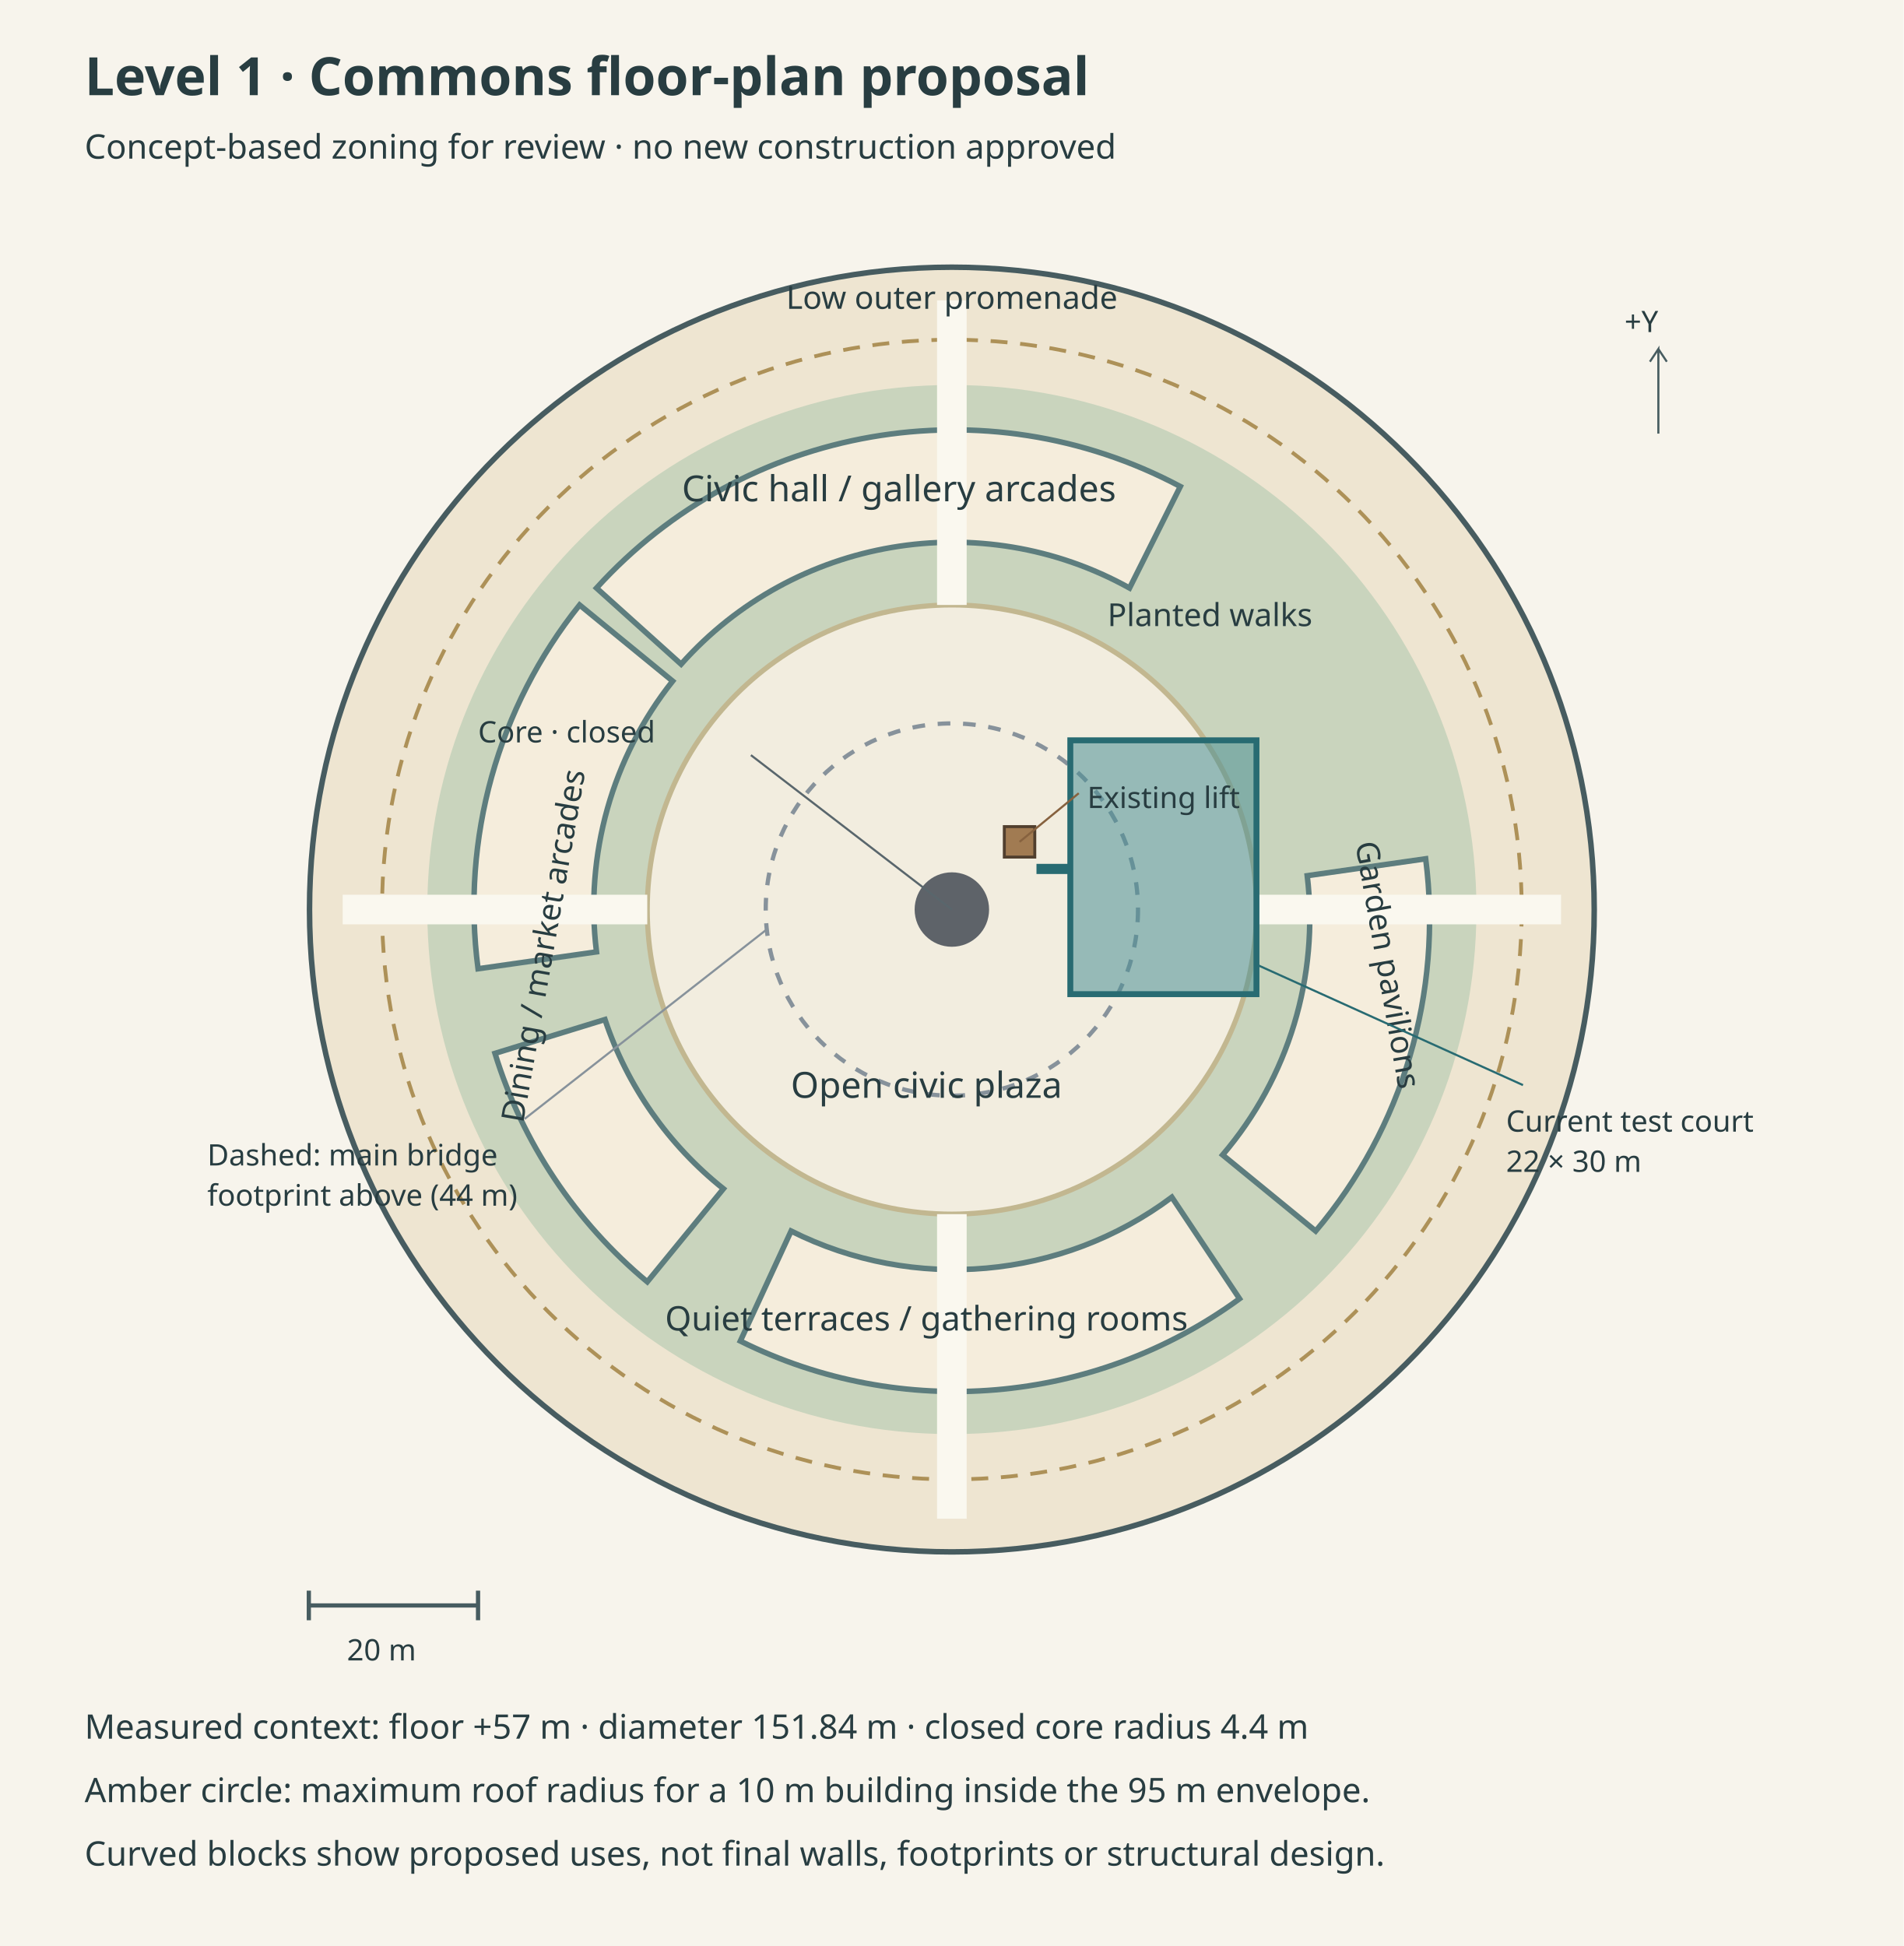
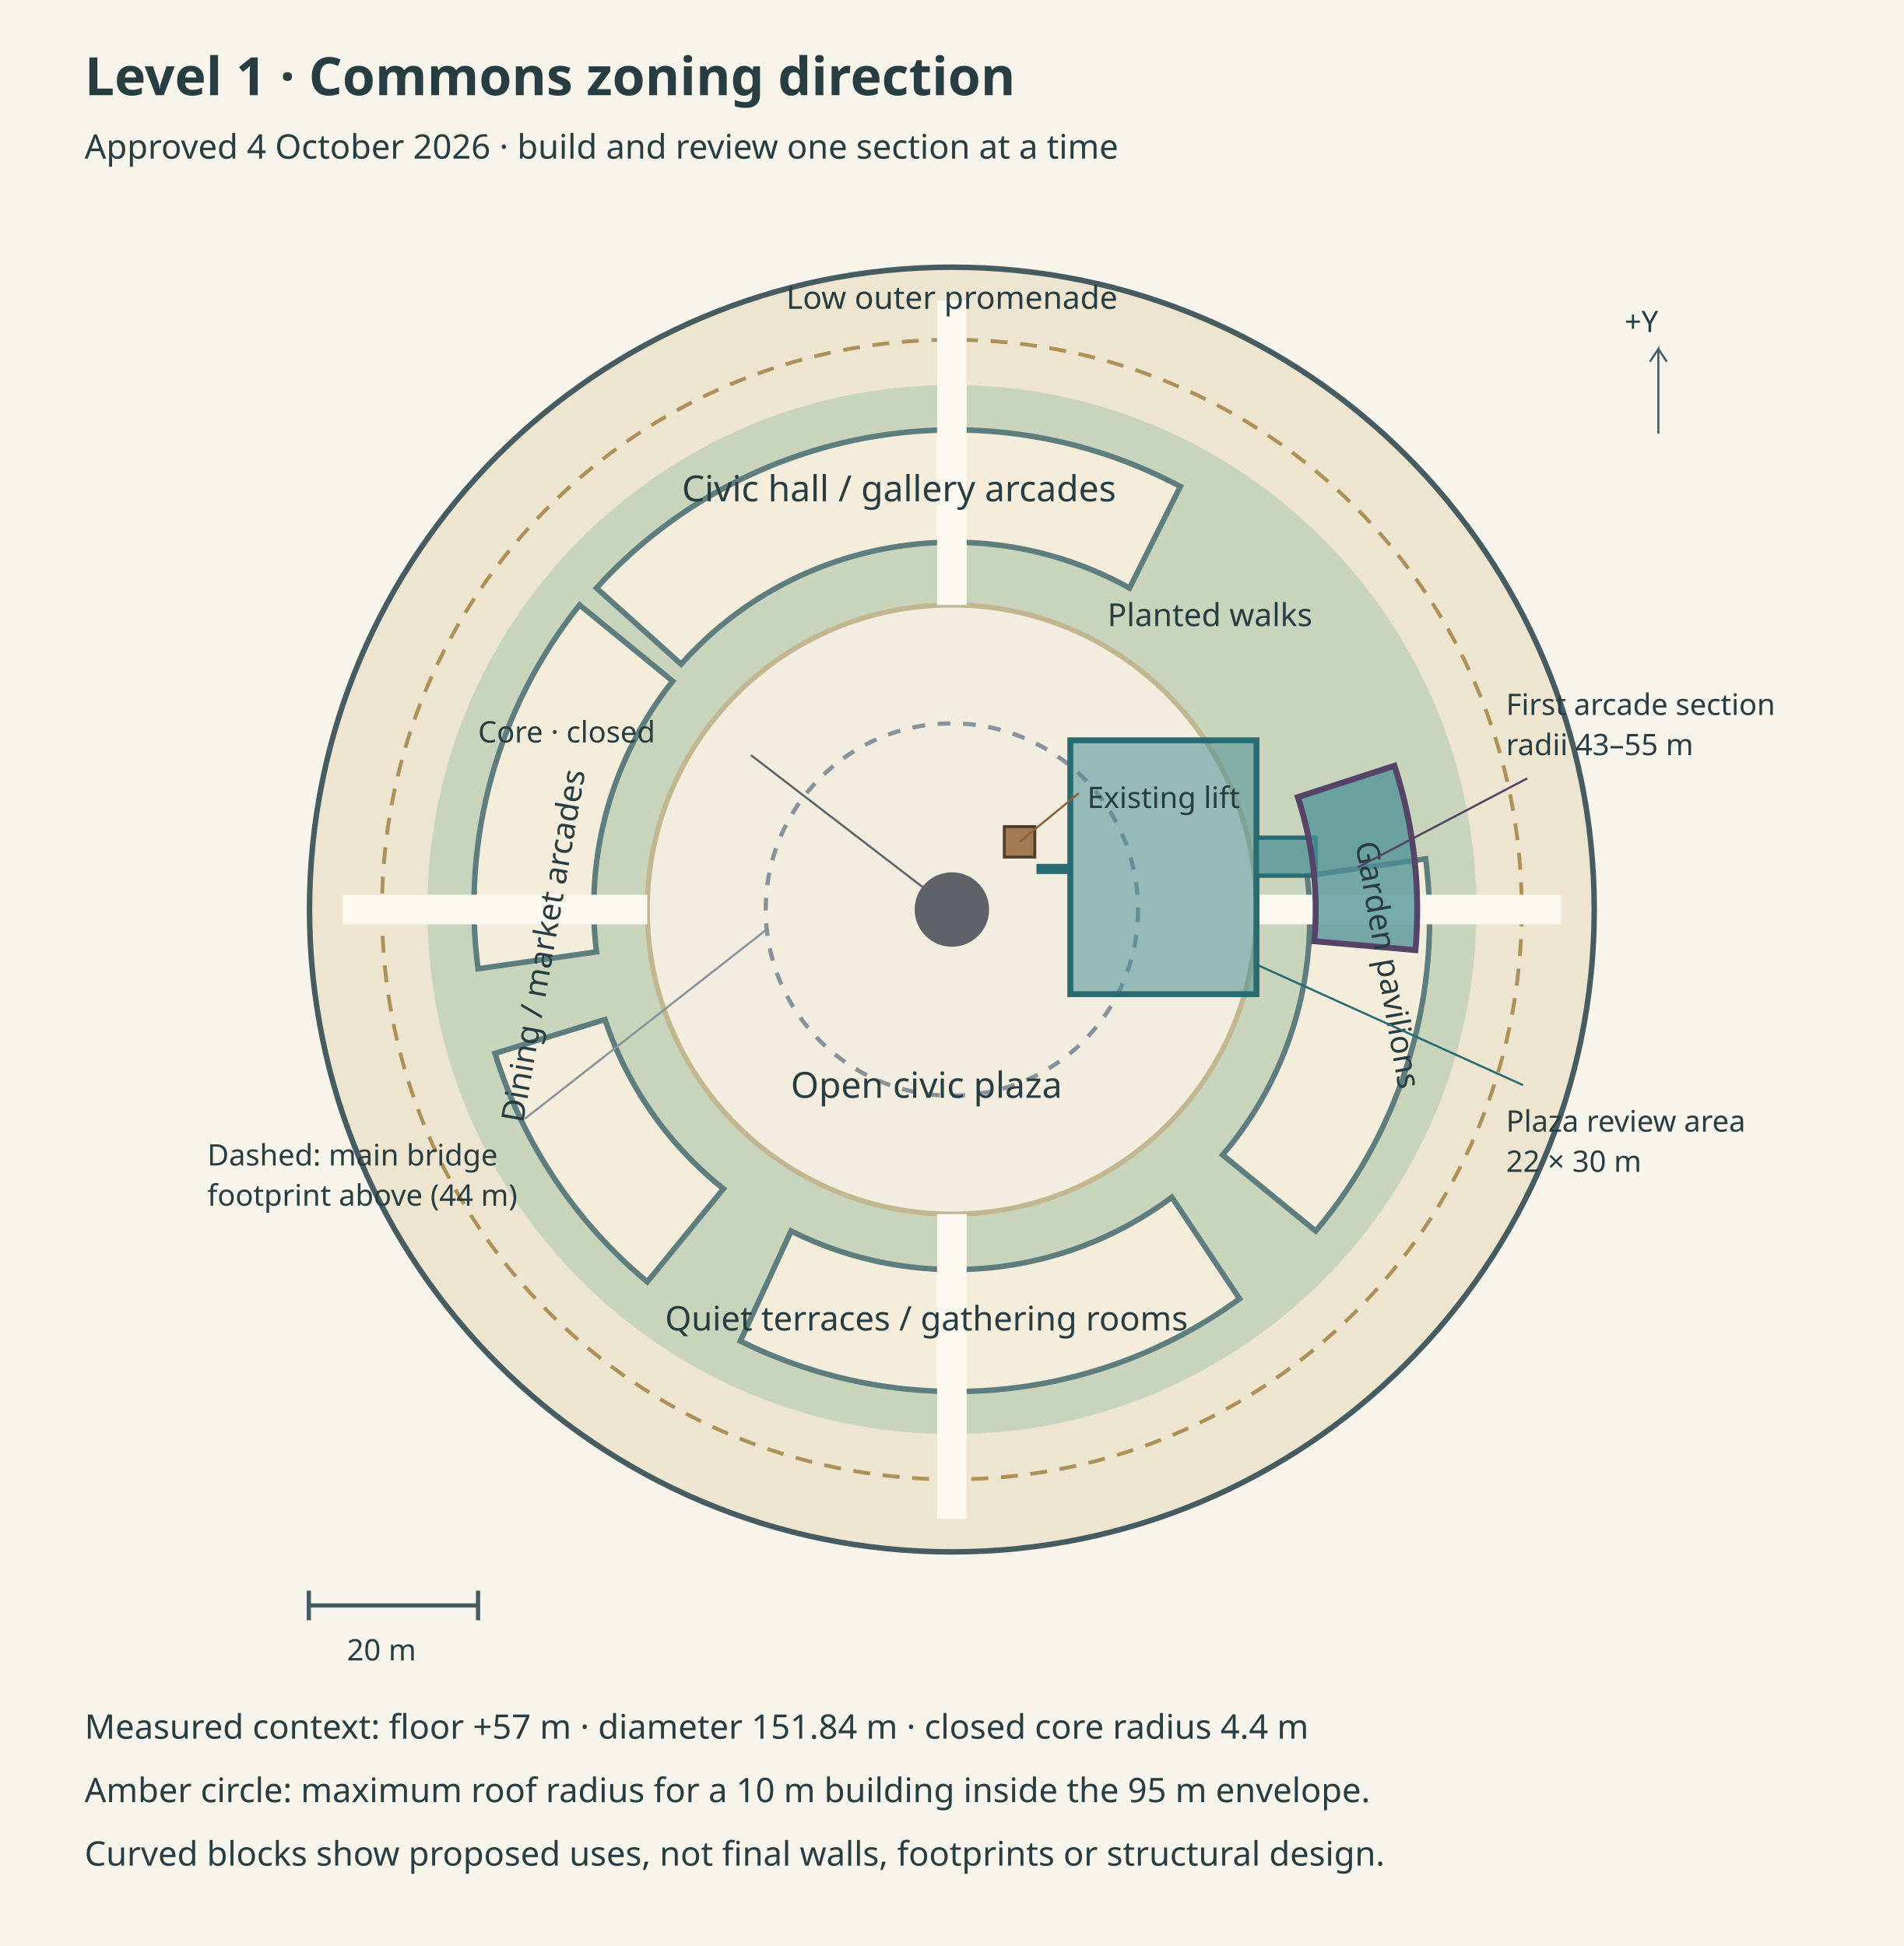
<svg xmlns="http://www.w3.org/2000/svg" viewBox="0 0 900 920" role="img" aria-labelledby="title desc">
  <rect width="900" height="920" fill="#f7f4ec" />
  <g font-family="system-ui,sans-serif" fill="#283d41">
-     <text x="40" y="45" font-size="25" font-weight="600">Level 1 · Commons floor-plan proposal</text>
-     <text x="40" y="75" font-size="16">Concept-based zoning for review · no new construction approved</text>
+     <text x="40" y="45" font-size="25" font-weight="600">Level 1 · Commons zoning direction</text>
+     <text x="40" y="75" font-size="16">Approved 4 October 2026 · build and review one section at a time</text>
  </g>
  <g transform="translate(450 430) scale(4)">
    <circle r="75.92" fill="#eee5d1" stroke="#475c60" stroke-width=".65" />
    <circle r="67.35" fill="none" stroke="#ad9158" stroke-width=".45" stroke-dasharray="2 1.5" />
    <circle r="62" fill="#c9d4bd" stroke="none" />
    <circle r="36" fill="#f2eddf" stroke="#c2b790" stroke-width=".6" />
    <g fill="#f5eddc" stroke="#5d7d7e" stroke-width=".65">
      <path d="M -42 -38 A 57 57 0 0 1 27 -50 L 21 -38 A 43 43 0 0 0 -32 -29 Z" />
      <path d="M -56 7 A 57 57 0 0 1 -44 -36 L -33 -27 A 43 43 0 0 0 -42 5 Z" />
      <path d="M -36 44 A 57 57 0 0 1 -54 17 L -41 13 A 43 43 0 0 0 -27 33 Z" />
      <path d="M 34 46 A 57 57 0 0 1 -25 51 L -19 38 A 43 43 0 0 0 26 34 Z" />
      <path d="M 56 -6 A 57 57 0 0 1 43 38 L 32 29 A 43 43 0 0 0 42 -4 Z" />
    </g>
    <g stroke="#faf8ef" stroke-width="3.5" fill="none">
      <path d="M 0 -72 L 0 -36 M -72 0 L -36 0 M 0 72 L 0 36 M 72 0 L 36 0" />
    </g>
    <circle r="22" fill="none" stroke="#87929b" stroke-width=".5" stroke-dasharray="1.5 1.5" />
    <circle r="4.4" fill="#5e6369" />
    <rect x="6.2" y="-9.8" width="3.6" height="3.6" fill="#a17b52" stroke="#513f2e" stroke-width=".35" />
    <rect x="14" y="-20" width="22" height="30" fill="#4b9095" fill-opacity=".55" stroke="#286b72" stroke-width=".7" />
+     <path d="M 36 -4 L 43 -4 L 43 -8.5 L 36 -8.5 Z" fill="#4b9095" fill-opacity=".75" stroke="#286b72" stroke-width=".5" />
+     <path d="M 42.836 3.748 L 54.791 4.794 A 55 55 0 0 0 52.308 -16.996 L 40.896 -13.288 A 43 43 0 0 1 42.836 3.748 Z" fill="#4b9095" fill-opacity=".75" stroke="#554368" stroke-width=".7" />
    <path d="M 10 -4.8 L 14 -4.8" stroke="#286b72" stroke-width="1.2" />
  </g>
  <g font-family="system-ui,sans-serif" text-anchor="middle" fill="#283d41">
    <text x="425" y="237" font-size="17">Civic hall / gallery arcades</text>
    <text x="262" y="448" font-size="15" transform="rotate(-80 262 448)">Dining / market arcades</text>
    <text x="438" y="629" font-size="16">Quiet terraces / gathering rooms</text>
    <text x="651" y="457" font-size="15" transform="rotate(80 651 457)">Garden pavilions</text>
    <text x="438" y="519" font-size="17">Open civic plaza</text>
    <text x="450" y="146" font-size="15">Low outer promenade</text>
    <text x="572" y="296" font-size="15">Planted walks</text>
  </g>
  <g font-family="system-ui,sans-serif" fill="#283d41" font-size="14">
    <path d="M 450 430 L 355 357" fill="none" stroke="#59666c" />
    <text x="226" y="351">Core · closed</text>
    <path d="M 482 398 L 510 375" fill="none" stroke="#87623f" />
    <text x="514" y="382">Existing lift</text>
    <path d="M 594 456 L 720 513" fill="none" stroke="#286b72" />
-     <text x="712" y="535">Current test court</text>
+     <text x="712" y="535">Plaza review area</text>
    <text x="712" y="554">22 × 30 m</text>
+     <path d="M 642 410 L 722 368" fill="none" stroke="#554368" />
+     <text x="712" y="338">First arcade section</text>
+     <text x="712" y="357">radii 43–55 m</text>
    <path d="M 363 439 L 248 529" fill="none" stroke="#87929b" />
    <text x="98" y="551">Dashed: main bridge</text>
    <text x="98" y="570">footprint above (44 m)</text>
    <text x="768" y="157">+Y</text>
    <path d="M 784 205 L 784 165 L 780 171 M 784 165 L 788 171" stroke="#475c60" fill="none" />
    <path d="M 146 759 L 226 759 M 146 752 L 146 766 M 226 752 L 226 766" stroke="#475c60" stroke-width="2" />
    <text x="164" y="785">20 m</text>
  </g>
  <g font-family="system-ui,sans-serif" fill="#283d41" font-size="16">
    <text x="40" y="822">Measured context: floor +57 m · diameter 151.84 m · closed core radius 4.4 m</text>
    <text x="40" y="852">Amber circle: maximum roof radius for a 10 m building inside the 95 m envelope.</text>
    <text x="40" y="882">Curved blocks show proposed uses, not final walls, footprints or structural design.</text>
  </g>
</svg>
